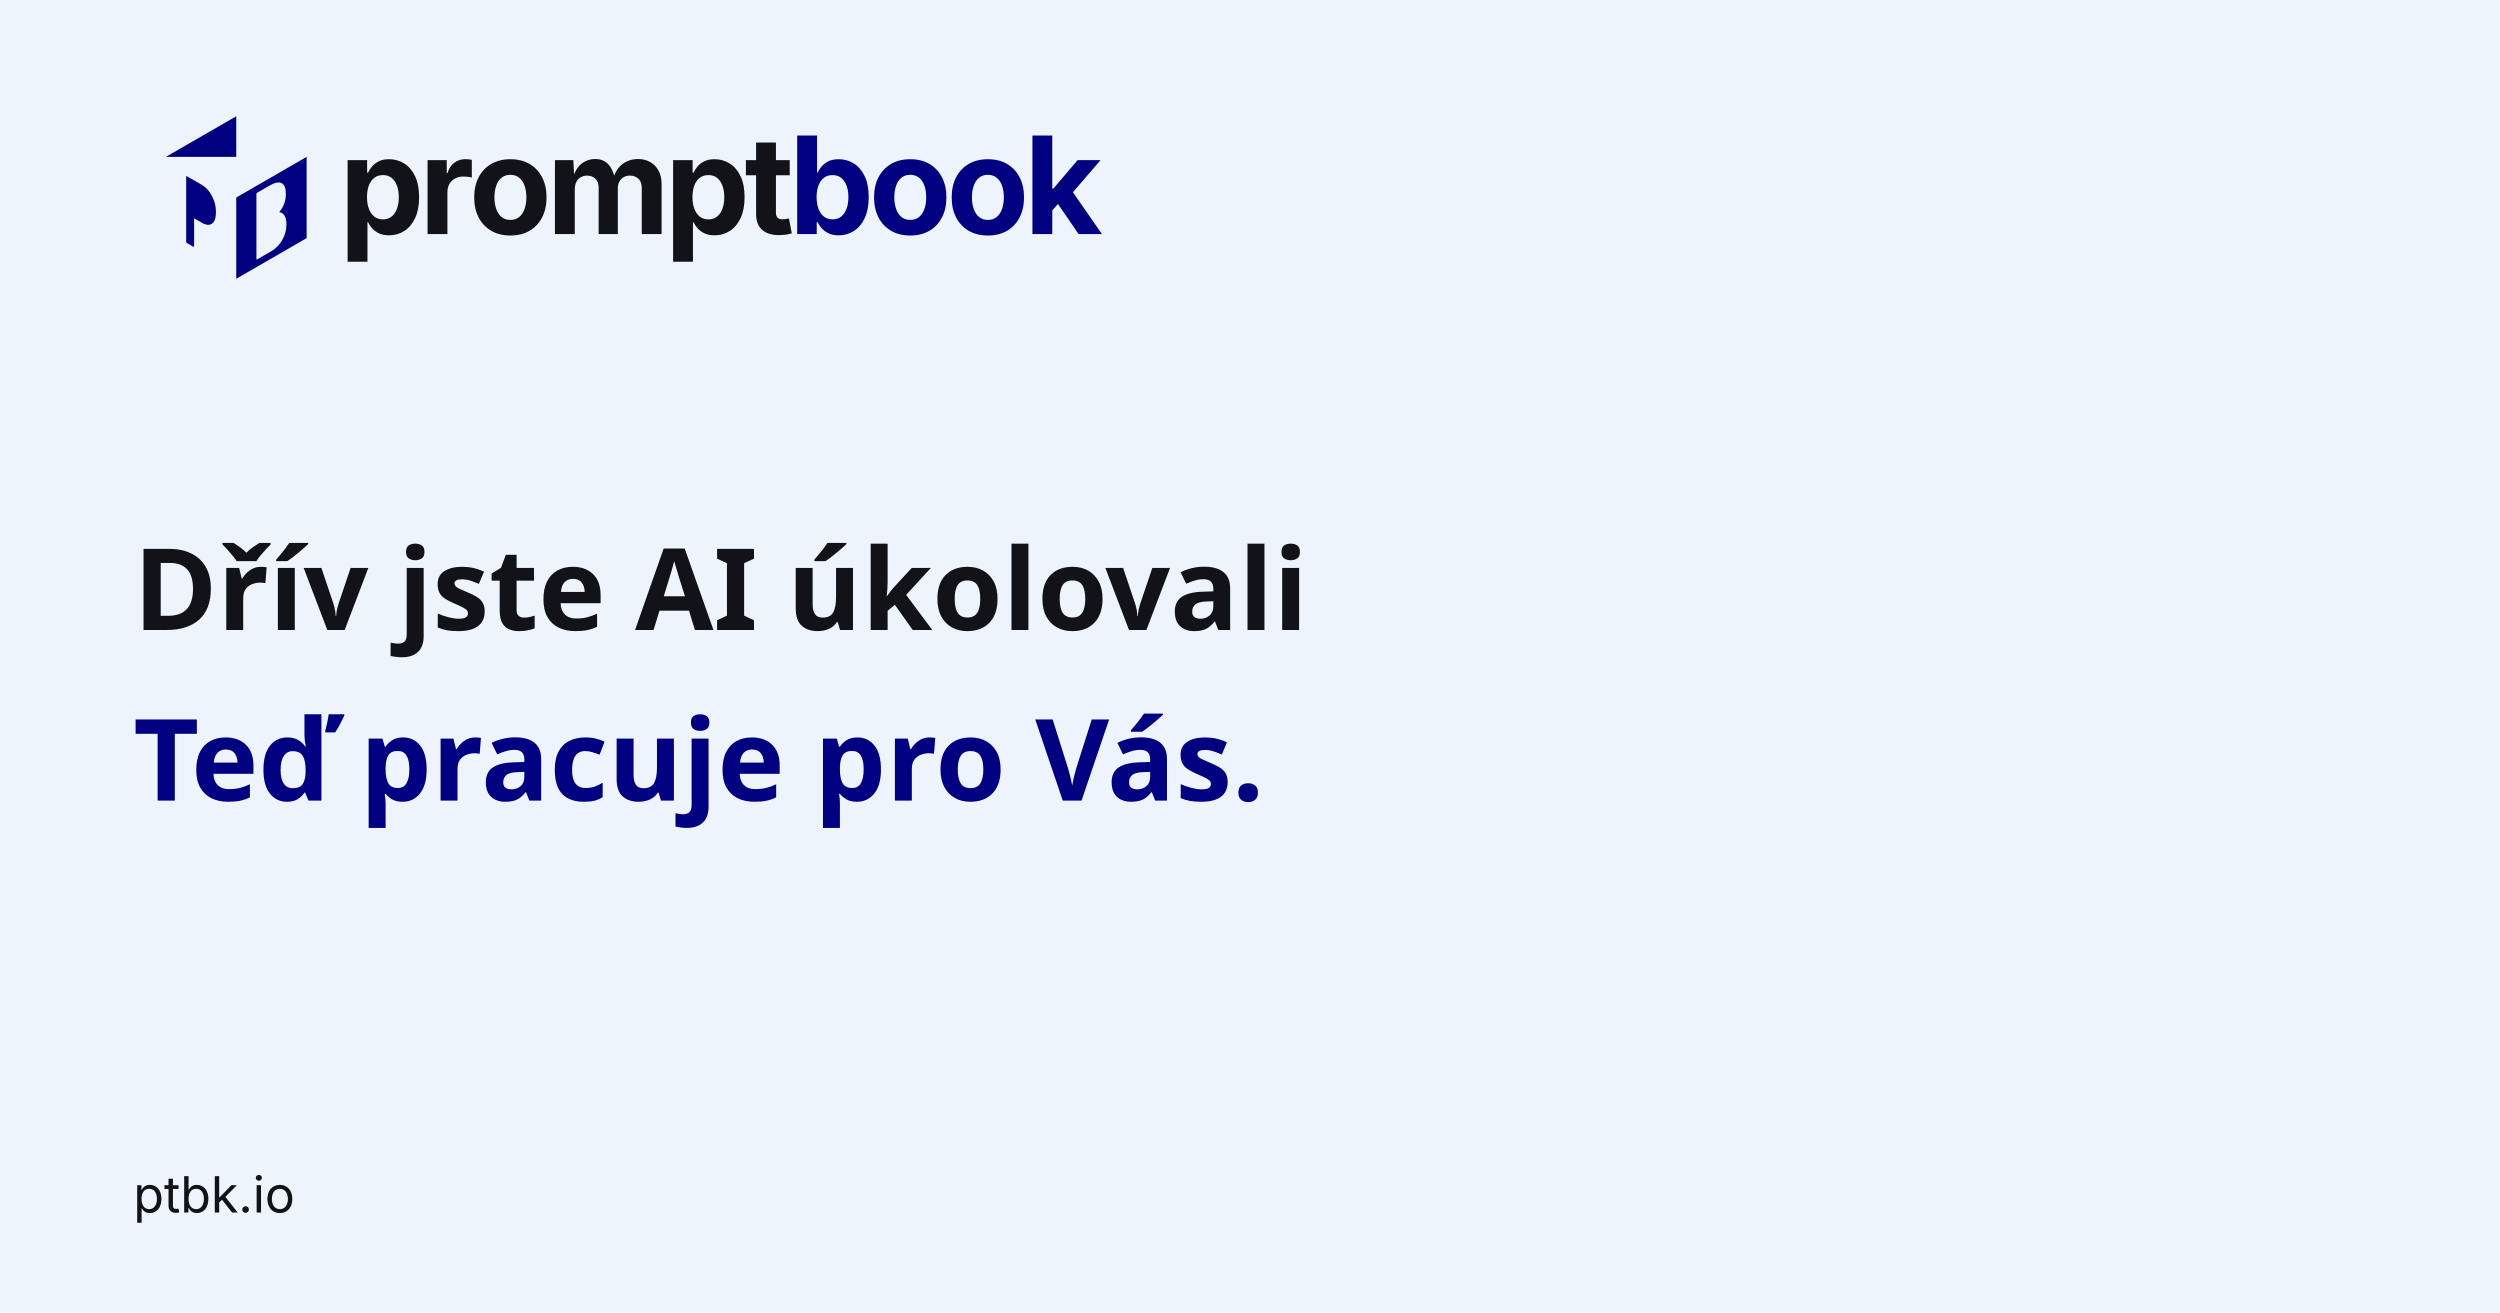
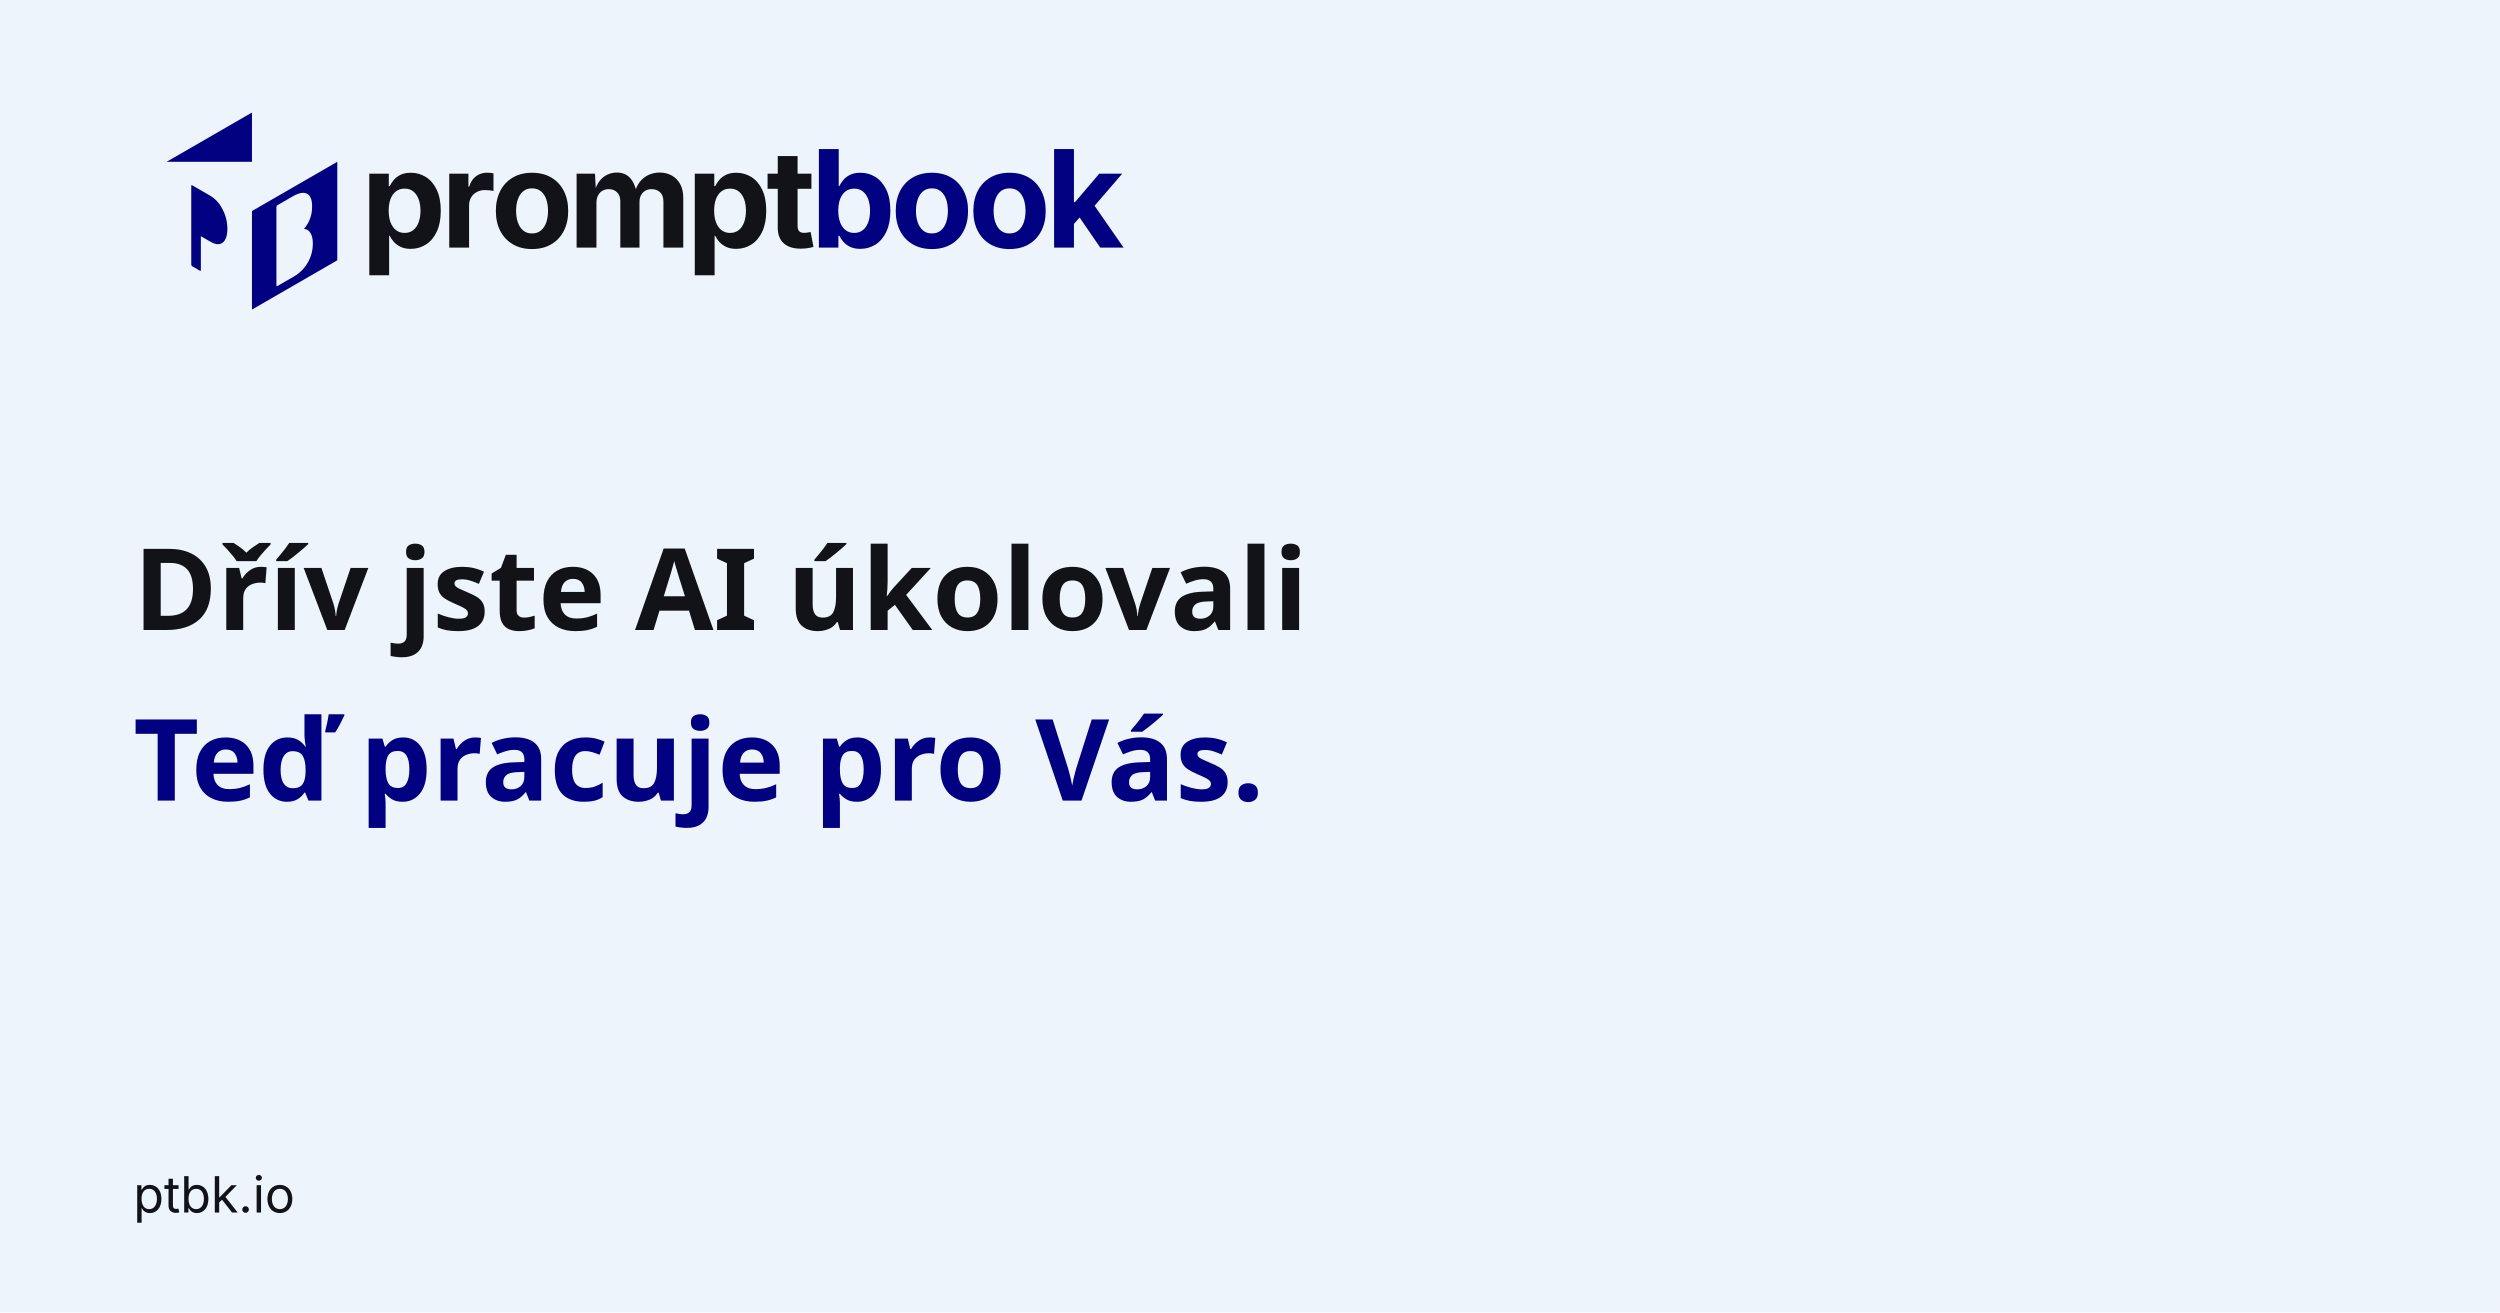
<svg xmlns="http://www.w3.org/2000/svg" width="1200" height="630" viewBox="0 0 1200 630" role="img">
  <rect width="1200" height="630" fill="#EEF4FB" />
  <g transform="translate(64 48) scale(.65)">
-     <g transform="translate(12 8)">
+     <g transform="translate(10 4.395833) scale(1.212565)">
      <path fill="#000080" transform="matrix(0.992349 0.572933 -0.992349 0.572933 -100.273 -96.45293)" d="M 170.435,57.258 V 4.896 l 26.181,26.181 v 0 z" />
      <path fill="#000080" transform="matrix(0.992349 0.572933 0 1.145866 -157.0928 -136.5028)" d="m 197.138,68.251 c 3.15,0 5.687,1.146 7.61,3.437 1.964,2.25 2.946,5.217 2.946,8.899 0,3.601 -0.941,6.505 -2.823,8.715 -1.882,2.209 -4.357,3.314 -7.426,3.314 h -5.769 c -0.164,0 -0.245,0.082 -0.245,0.245 V 110.659 c 0,0.409 -0.205,0.614 -0.614,0.614 h -4.664 c -0.409,0 -0.614,-0.205 -0.614,-0.614 V 68.864 c 0,-0.409 0.205,-0.614 0.614,-0.614 z" />
      <path fill="#000080" transform="matrix(0.9923484 -0.5729326 0 1.145865 -167.4698 124.8194)" d="m 233.255,63.55 v 52.362 h 52.362 V 63.55 Z m 15.625,4.7 h 9.39 c 3.723,0 6.629,0.982 8.715,2.946 2.128,1.923 3.191,4.746 3.191,8.469 0,4.419 -1.575,7.467 -4.726,9.145 -0.205,0.123 -0.225,0.225 -0.061,0.306 1.637,0.982 2.905,2.353 3.805,4.112 0.941,1.759 1.411,3.846 1.411,6.26 h 5.2e-4 c 0,3.723 -1.064,6.608 -3.192,8.654 -2.087,2.046 -4.848,3.069 -8.285,3.069 h -10.249 c -0.409,0 -0.613,-0.205 -0.613,-0.614 V 68.864 c 0,-0.409 0.204,-0.614 0.613,-0.614 z" />
    </g>
-     <path fill="#111318" transform="translate(152 99) scale(0.04882812 -0.04882812)" d="M128 -418V1118H423V930H437Q458 974 496.5 1021.0Q535 1068 598.0 1100.0Q661 1132 756 1132Q880 1132 983.0 1068.0Q1086 1004 1147.5 876.0Q1209 748 1209 557Q1209 371 1149.0 242.5Q1089 114 986.0 47.5Q883 -19 754 -19Q663 -19 600.0 12.0Q537 43 497.5 88.5Q458 134 437 179H428V-418ZM662 222Q740 222 793.5 265.0Q847 308 874.5 384.0Q902 460 902 558Q902 656 874.5 731.0Q847 806 794.0 849.0Q741 892 662 892Q585 892 531.0 850.5Q477 809 449.0 734.5Q421 660 421 558Q421 457 449.5 381.5Q478 306 532.0 264.0Q586 222 662 222Z" />
-     <path fill="#111318" transform="translate(211.0371 99) scale(0.04882812 -0.04882812)" d="M128 0V1118H418V923H430Q461 1027 533.5 1080.0Q606 1133 700 1133Q723 1133 749.5 1130.5Q776 1128 797 1123V855Q777 862 739.0 866.0Q701 870 667 870Q599 870 544.0 840.5Q489 811 458.5 758.5Q428 706 428 636V0Z" />
-     <path fill="#111318" transform="translate(247.7598 99) scale(0.04882812 -0.04882812)" d="M628 -22Q460 -22 337.0 50.5Q214 123 147.5 252.5Q81 382 81 554Q81 728 147.5 857.5Q214 987 337.0 1059.5Q460 1132 628 1132Q797 1132 919.5 1059.5Q1042 987 1108.5 857.5Q1175 728 1175 554Q1175 382 1108.5 252.5Q1042 123 919.5 50.5Q797 -22 628 -22ZM628 214Q708 214 762.0 258.5Q816 303 843.0 380.5Q870 458 870 555Q870 654 843.0 731.0Q816 808 762.0 852.0Q708 896 628 896Q548 896 494.5 852.0Q441 808 414.0 731.0Q387 654 387 555Q387 458 414.0 380.5Q441 303 494.5 258.5Q548 214 628 214Z" />
-     <path fill="#111318" transform="translate(305.0879 99) scale(0.04882812 -0.04882812)" d="M128 0V1118H406L421 840H399Q425 943 475.5 1008.0Q526 1073 594.0 1104.0Q662 1135 737 1135Q858 1135 932.0 1058.5Q1006 982 1041 822H1006Q1031 929 1087.5 998.5Q1144 1068 1221.5 1101.5Q1299 1135 1384 1135Q1487 1135 1567.5 1090.0Q1648 1045 1694.5 960.5Q1741 876 1741 754V0H1441V697Q1441 792 1389.5 838.0Q1338 884 1263 884Q1207 884 1165.5 859.5Q1124 835 1101.5 791.0Q1079 747 1079 688V0H789V705Q789 787 740.5 835.5Q692 884 615 884Q562 884 519.5 860.0Q477 836 452.5 789.5Q428 743 428 676V0Z" />
-     <path fill="#111318" transform="translate(392.3477 99) scale(0.04882812 -0.04882812)" d="M128 -418V1118H423V930H437Q458 974 496.5 1021.0Q535 1068 598.0 1100.0Q661 1132 756 1132Q880 1132 983.0 1068.0Q1086 1004 1147.5 876.0Q1209 748 1209 557Q1209 371 1149.0 242.5Q1089 114 986.0 47.5Q883 -19 754 -19Q663 -19 600.0 12.0Q537 43 497.5 88.5Q458 134 437 179H428V-418ZM662 222Q740 222 793.5 265.0Q847 308 874.5 384.0Q902 460 902 558Q902 656 874.5 731.0Q847 806 794.0 849.0Q741 892 662 892Q585 892 531.0 850.5Q477 809 449.0 734.5Q421 660 421 558Q421 457 449.5 381.5Q478 306 532.0 264.0Q586 222 662 222Z" />
-     <path fill="#111318" transform="translate(451.3848 99) scale(0.04882812 -0.04882812)" d="M683 1118V889H20V1118ZM174 1384H474V327Q474 274 497.5 248.5Q521 223 576 223Q593 223 624.0 227.5Q655 232 671 236L714 11Q664 -4 614.5 -10.0Q565 -16 520 -16Q352 -16 263.0 66.0Q174 148 174 301Z" />
-     <path fill="#000080" transform="translate(484.0059 99) scale(0.04882812 -0.04882812)" d="M754 -19Q663 -19 600.0 12.0Q537 43 497.5 88.5Q458 134 437 179H423V0H128V1490H428V930H437Q458 974 496.5 1021.0Q535 1068 598.0 1100.0Q661 1132 756 1132Q880 1132 983.0 1068.0Q1086 1004 1147.5 876.0Q1209 748 1209 557Q1209 371 1149.0 242.5Q1089 114 986.0 47.5Q883 -19 754 -19ZM662 222Q740 222 793.5 265.0Q847 308 874.5 384.0Q902 460 902 558Q902 656 874.5 731.0Q847 806 794.0 849.0Q741 892 662 892Q585 892 531.0 850.5Q477 809 449.0 734.5Q421 660 421 558Q421 457 449.5 381.5Q478 306 532.0 264.0Q586 222 662 222Z" />
-     <path fill="#000080" transform="translate(543.043 99) scale(0.04882812 -0.04882812)" d="M628 -22Q460 -22 337.0 50.5Q214 123 147.5 252.5Q81 382 81 554Q81 728 147.5 857.5Q214 987 337.0 1059.5Q460 1132 628 1132Q797 1132 919.5 1059.5Q1042 987 1108.5 857.5Q1175 728 1175 554Q1175 382 1108.5 252.5Q1042 123 919.5 50.5Q797 -22 628 -22ZM628 214Q708 214 762.0 258.5Q816 303 843.0 380.5Q870 458 870 555Q870 654 843.0 731.0Q816 808 762.0 852.0Q708 896 628 896Q548 896 494.5 852.0Q441 808 414.0 731.0Q387 654 387 555Q387 458 414.0 380.5Q441 303 494.5 258.5Q548 214 628 214Z" />
-     <path fill="#000080" transform="translate(600.3711 99) scale(0.04882812 -0.04882812)" d="M628 -22Q460 -22 337.0 50.5Q214 123 147.5 252.5Q81 382 81 554Q81 728 147.5 857.5Q214 987 337.0 1059.5Q460 1132 628 1132Q797 1132 919.5 1059.5Q1042 987 1108.5 857.5Q1175 728 1175 554Q1175 382 1108.5 252.5Q1042 123 919.5 50.5Q797 -22 628 -22ZM628 214Q708 214 762.0 258.5Q816 303 843.0 380.5Q870 458 870 555Q870 654 843.0 731.0Q816 808 762.0 852.0Q708 896 628 896Q548 896 494.5 852.0Q441 808 414.0 731.0Q387 654 387 555Q387 458 414.0 380.5Q441 303 494.5 258.5Q548 214 628 214Z" />
-     <path fill="#000080" transform="translate(657.6992 99) scale(0.04882812 -0.04882812)" d="M400 327V688H445L811 1118H1158L675 557H604ZM128 0V1490H428V0ZM826 0 490 490 691 703 1179 0Z" />
+     <path fill="#111318" transform="translate(168 109) scale(0.04882812 -0.04882812)" d="M128 -418V1118H423V930H437Q458 974 496.5 1021.0Q535 1068 598.0 1100.0Q661 1132 756 1132Q880 1132 983.0 1068.0Q1086 1004 1147.5 876.0Q1209 748 1209 557Q1209 371 1149.0 242.5Q1089 114 986.0 47.5Q883 -19 754 -19Q663 -19 600.0 12.0Q537 43 497.5 88.5Q458 134 437 179H428V-418ZM662 222Q740 222 793.5 265.0Q847 308 874.5 384.0Q902 460 902 558Q902 656 874.5 731.0Q847 806 794.0 849.0Q741 892 662 892Q585 892 531.0 850.5Q477 809 449.0 734.5Q421 660 421 558Q421 457 449.5 381.5Q478 306 532.0 264.0Q586 222 662 222Z" />
+     <path fill="#111318" transform="translate(227.0371 109) scale(0.04882812 -0.04882812)" d="M128 0V1118H418V923H430Q461 1027 533.5 1080.0Q606 1133 700 1133Q723 1133 749.5 1130.5Q776 1128 797 1123V855Q777 862 739.0 866.0Q701 870 667 870Q599 870 544.0 840.5Q489 811 458.5 758.5Q428 706 428 636V0Z" />
+     <path fill="#111318" transform="translate(263.7598 109) scale(0.04882812 -0.04882812)" d="M628 -22Q460 -22 337.0 50.5Q214 123 147.5 252.5Q81 382 81 554Q81 728 147.5 857.5Q214 987 337.0 1059.5Q460 1132 628 1132Q797 1132 919.5 1059.5Q1042 987 1108.5 857.5Q1175 728 1175 554Q1175 382 1108.5 252.5Q1042 123 919.5 50.5Q797 -22 628 -22ZM628 214Q708 214 762.0 258.5Q816 303 843.0 380.5Q870 458 870 555Q870 654 843.0 731.0Q816 808 762.0 852.0Q708 896 628 896Q548 896 494.5 852.0Q441 808 414.0 731.0Q387 654 387 555Q387 458 414.0 380.5Q441 303 494.5 258.5Q548 214 628 214Z" />
+     <path fill="#111318" transform="translate(321.0879 109) scale(0.04882812 -0.04882812)" d="M128 0V1118H406L421 840H399Q425 943 475.5 1008.0Q526 1073 594.0 1104.0Q662 1135 737 1135Q858 1135 932.0 1058.5Q1006 982 1041 822H1006Q1031 929 1087.5 998.5Q1144 1068 1221.5 1101.5Q1299 1135 1384 1135Q1487 1135 1567.5 1090.0Q1648 1045 1694.5 960.5Q1741 876 1741 754V0H1441V697Q1441 792 1389.5 838.0Q1338 884 1263 884Q1207 884 1165.5 859.5Q1124 835 1101.5 791.0Q1079 747 1079 688V0H789V705Q789 787 740.5 835.5Q692 884 615 884Q562 884 519.5 860.0Q477 836 452.5 789.5Q428 743 428 676V0Z" />
+     <path fill="#111318" transform="translate(408.3477 109) scale(0.04882812 -0.04882812)" d="M128 -418V1118H423V930H437Q458 974 496.5 1021.0Q535 1068 598.0 1100.0Q661 1132 756 1132Q880 1132 983.0 1068.0Q1086 1004 1147.5 876.0Q1209 748 1209 557Q1209 371 1149.0 242.5Q1089 114 986.0 47.5Q883 -19 754 -19Q663 -19 600.0 12.0Q537 43 497.5 88.5Q458 134 437 179H428V-418ZM662 222Q740 222 793.5 265.0Q847 308 874.5 384.0Q902 460 902 558Q902 656 874.5 731.0Q847 806 794.0 849.0Q741 892 662 892Q585 892 531.0 850.5Q477 809 449.0 734.5Q421 660 421 558Q421 457 449.5 381.5Q478 306 532.0 264.0Q586 222 662 222Z" />
+     <path fill="#111318" transform="translate(467.3848 109) scale(0.04882812 -0.04882812)" d="M683 1118V889H20V1118ZM174 1384H474V327Q474 274 497.5 248.5Q521 223 576 223Q593 223 624.0 227.5Q655 232 671 236L714 11Q664 -4 614.5 -10.0Q565 -16 520 -16Q352 -16 263.0 66.0Q174 148 174 301Z" />
+     <path fill="#000080" transform="translate(500.0059 109) scale(0.04882812 -0.04882812)" d="M754 -19Q663 -19 600.0 12.0Q537 43 497.5 88.5Q458 134 437 179H423V0H128V1490H428V930H437Q458 974 496.5 1021.0Q535 1068 598.0 1100.0Q661 1132 756 1132Q880 1132 983.0 1068.0Q1086 1004 1147.5 876.0Q1209 748 1209 557Q1209 371 1149.0 242.5Q1089 114 986.0 47.5Q883 -19 754 -19ZM662 222Q740 222 793.5 265.0Q847 308 874.5 384.0Q902 460 902 558Q902 656 874.5 731.0Q847 806 794.0 849.0Q741 892 662 892Q585 892 531.0 850.5Q477 809 449.0 734.5Q421 660 421 558Q421 457 449.5 381.5Q478 306 532.0 264.0Q586 222 662 222Z" />
+     <path fill="#000080" transform="translate(559.043 109) scale(0.04882812 -0.04882812)" d="M628 -22Q460 -22 337.0 50.5Q214 123 147.5 252.5Q81 382 81 554Q81 728 147.5 857.5Q214 987 337.0 1059.5Q460 1132 628 1132Q797 1132 919.5 1059.5Q1042 987 1108.5 857.5Q1175 728 1175 554Q1175 382 1108.5 252.5Q1042 123 919.5 50.5Q797 -22 628 -22ZM628 214Q708 214 762.0 258.5Q816 303 843.0 380.5Q870 458 870 555Q870 654 843.0 731.0Q816 808 762.0 852.0Q708 896 628 896Q548 896 494.5 852.0Q441 808 414.0 731.0Q387 654 387 555Q387 458 414.0 380.5Q441 303 494.5 258.5Q548 214 628 214Z" />
+     <path fill="#000080" transform="translate(616.3711 109) scale(0.04882812 -0.04882812)" d="M628 -22Q460 -22 337.0 50.5Q214 123 147.5 252.5Q81 382 81 554Q81 728 147.5 857.5Q214 987 337.0 1059.5Q460 1132 628 1132Q797 1132 919.5 1059.5Q1042 987 1108.5 857.5Q1175 728 1175 554Q1175 382 1108.5 252.5Q1042 123 919.5 50.5Q797 -22 628 -22ZM628 214Q708 214 762.0 258.5Q816 303 843.0 380.5Q870 458 870 555Q870 654 843.0 731.0Q816 808 762.0 852.0Q708 896 628 896Q548 896 494.5 852.0Q441 808 414.0 731.0Q387 654 387 555Q387 458 414.0 380.5Q441 303 494.5 258.5Q548 214 628 214Z" />
+     <path fill="#000080" transform="translate(673.6992 109) scale(0.04882812 -0.04882812)" d="M400 327V688H445L811 1118H1158L675 557H604ZM128 0V1490H428V0ZM826 0 490 490 691 703 1179 0Z" />
  </g>
  <g font-family="Outfit, sans-serif" font-size="54.545" font-weight="600" fill="#111318">
    <text x="64" y="302.4">Dřív jste AI úkolovali</text>
    <text x="64" y="384.3" fill="#000080">Teď pracuje pro Vás.</text>
  </g>
  <text x="64" y="582" font-family="Inter, sans-serif" font-size="24" fill="#111318">ptbk.io</text>
</svg>
